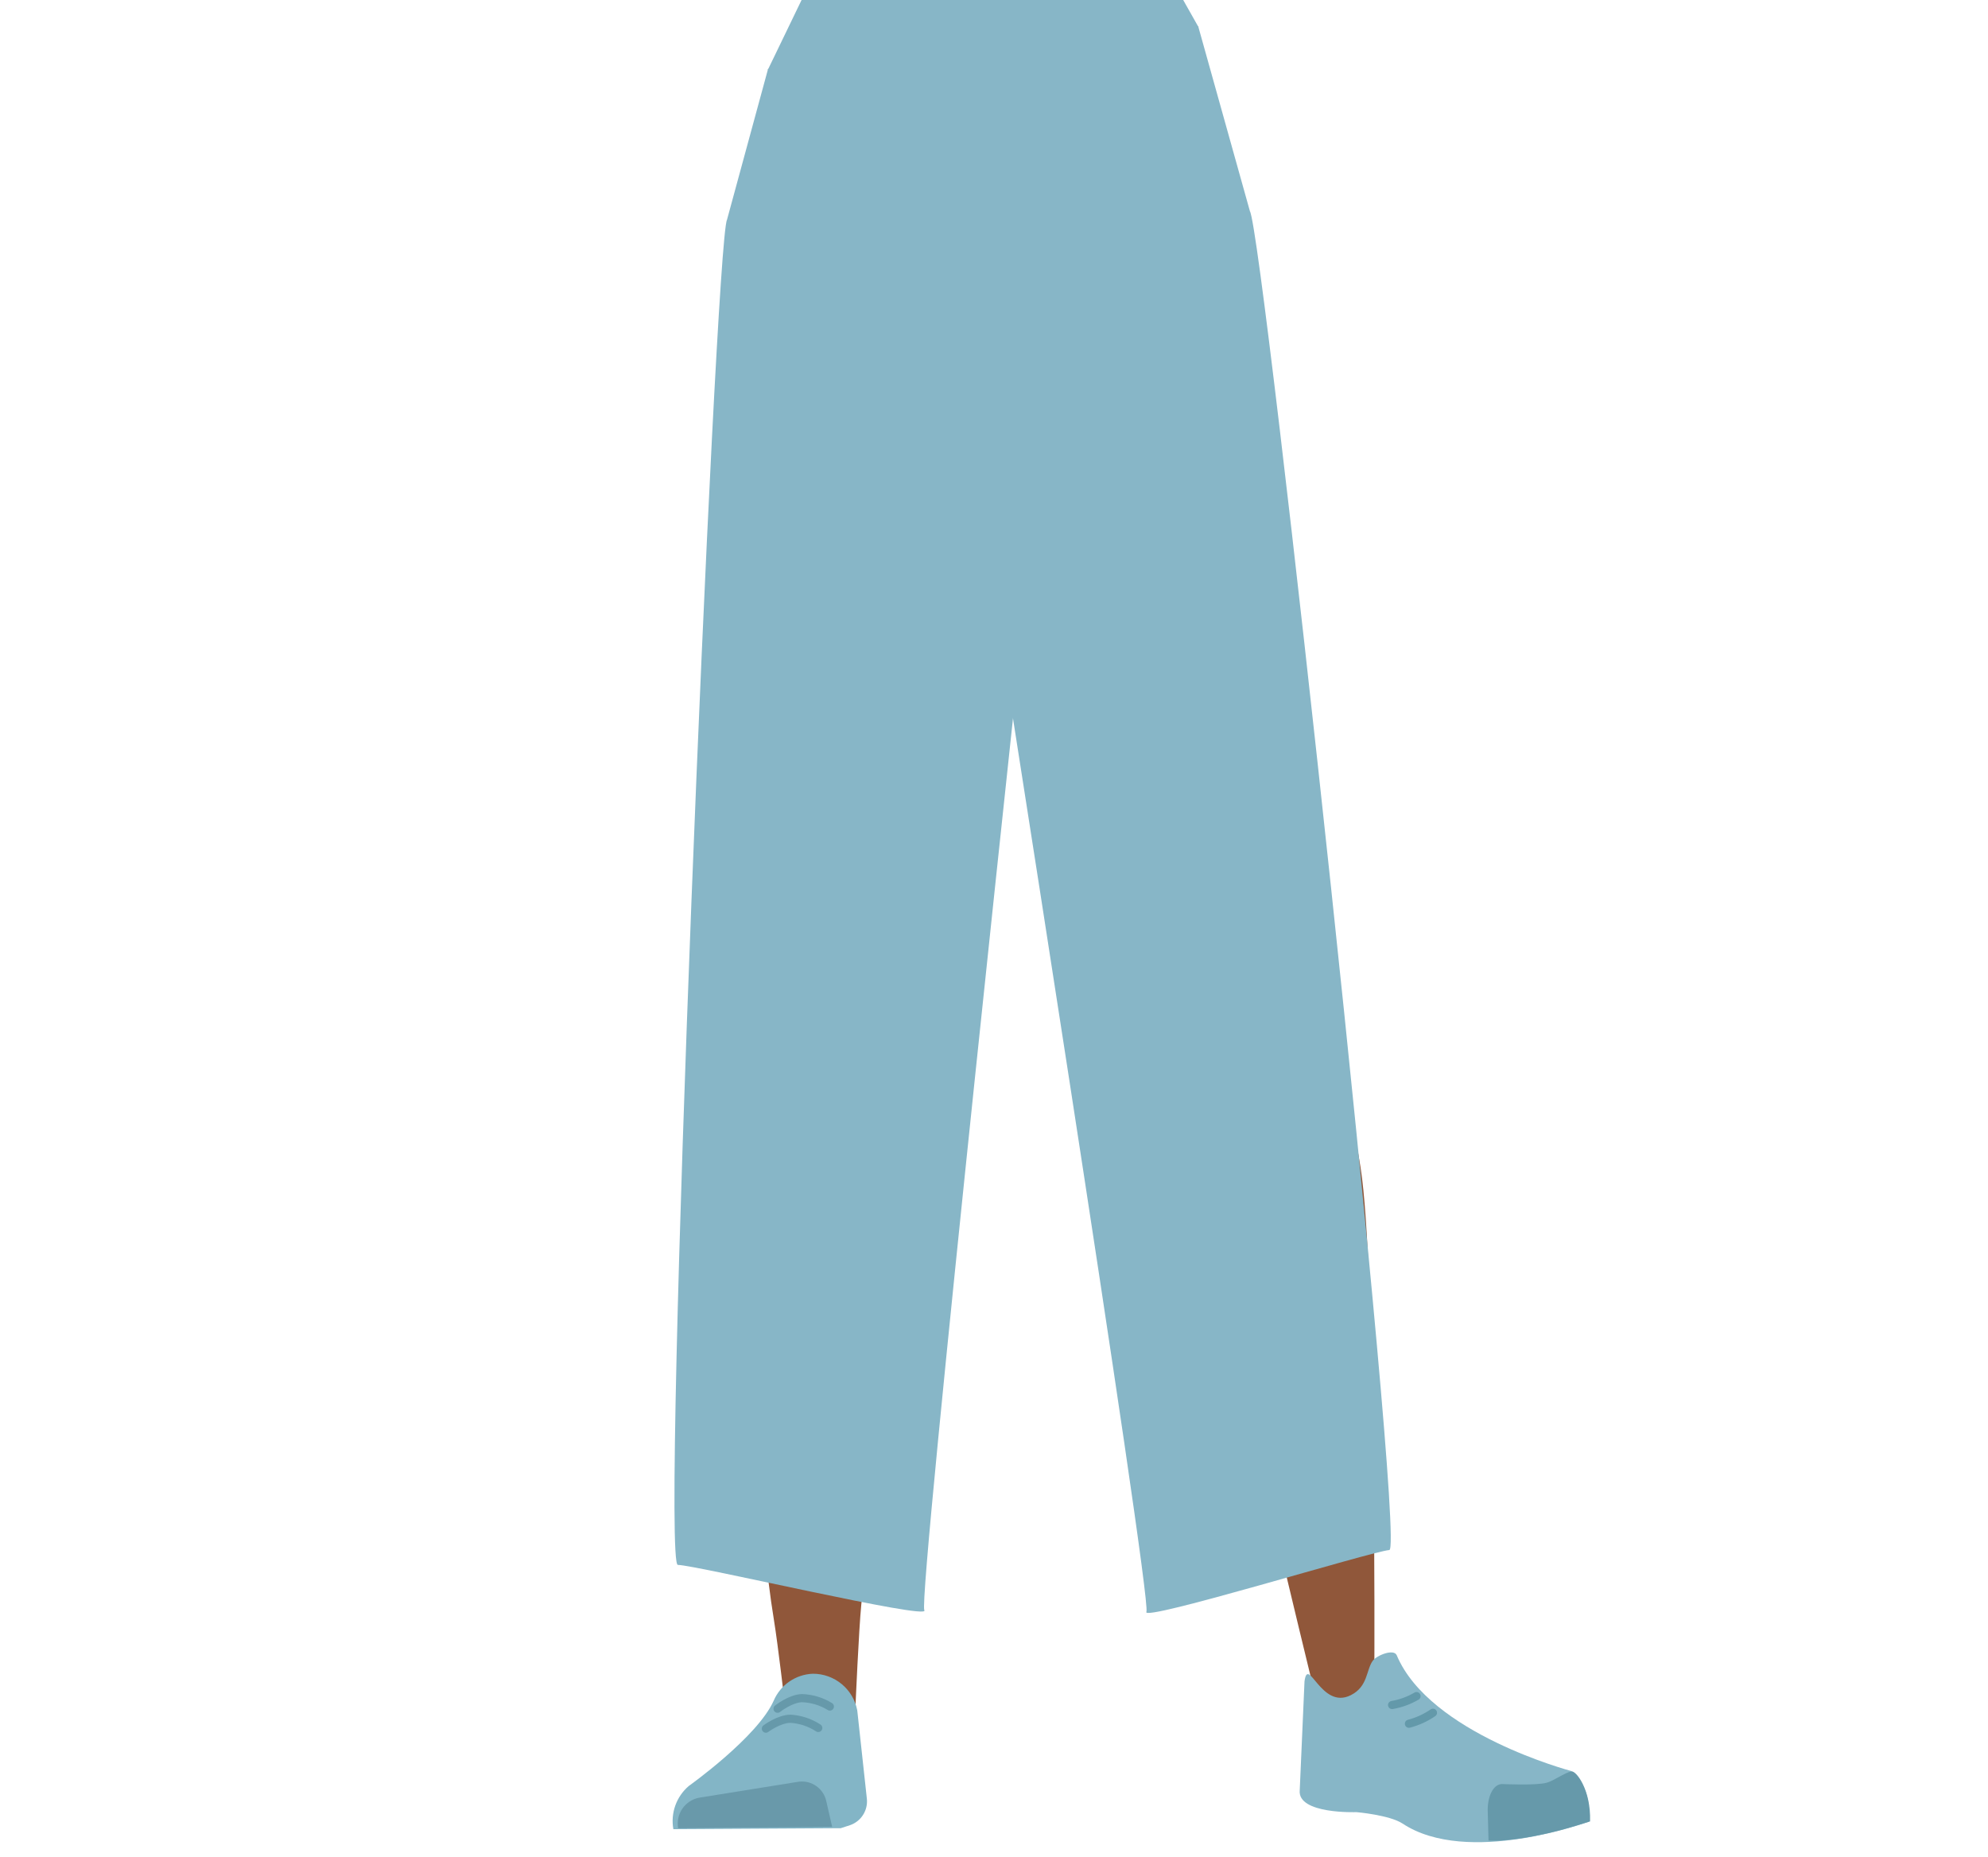
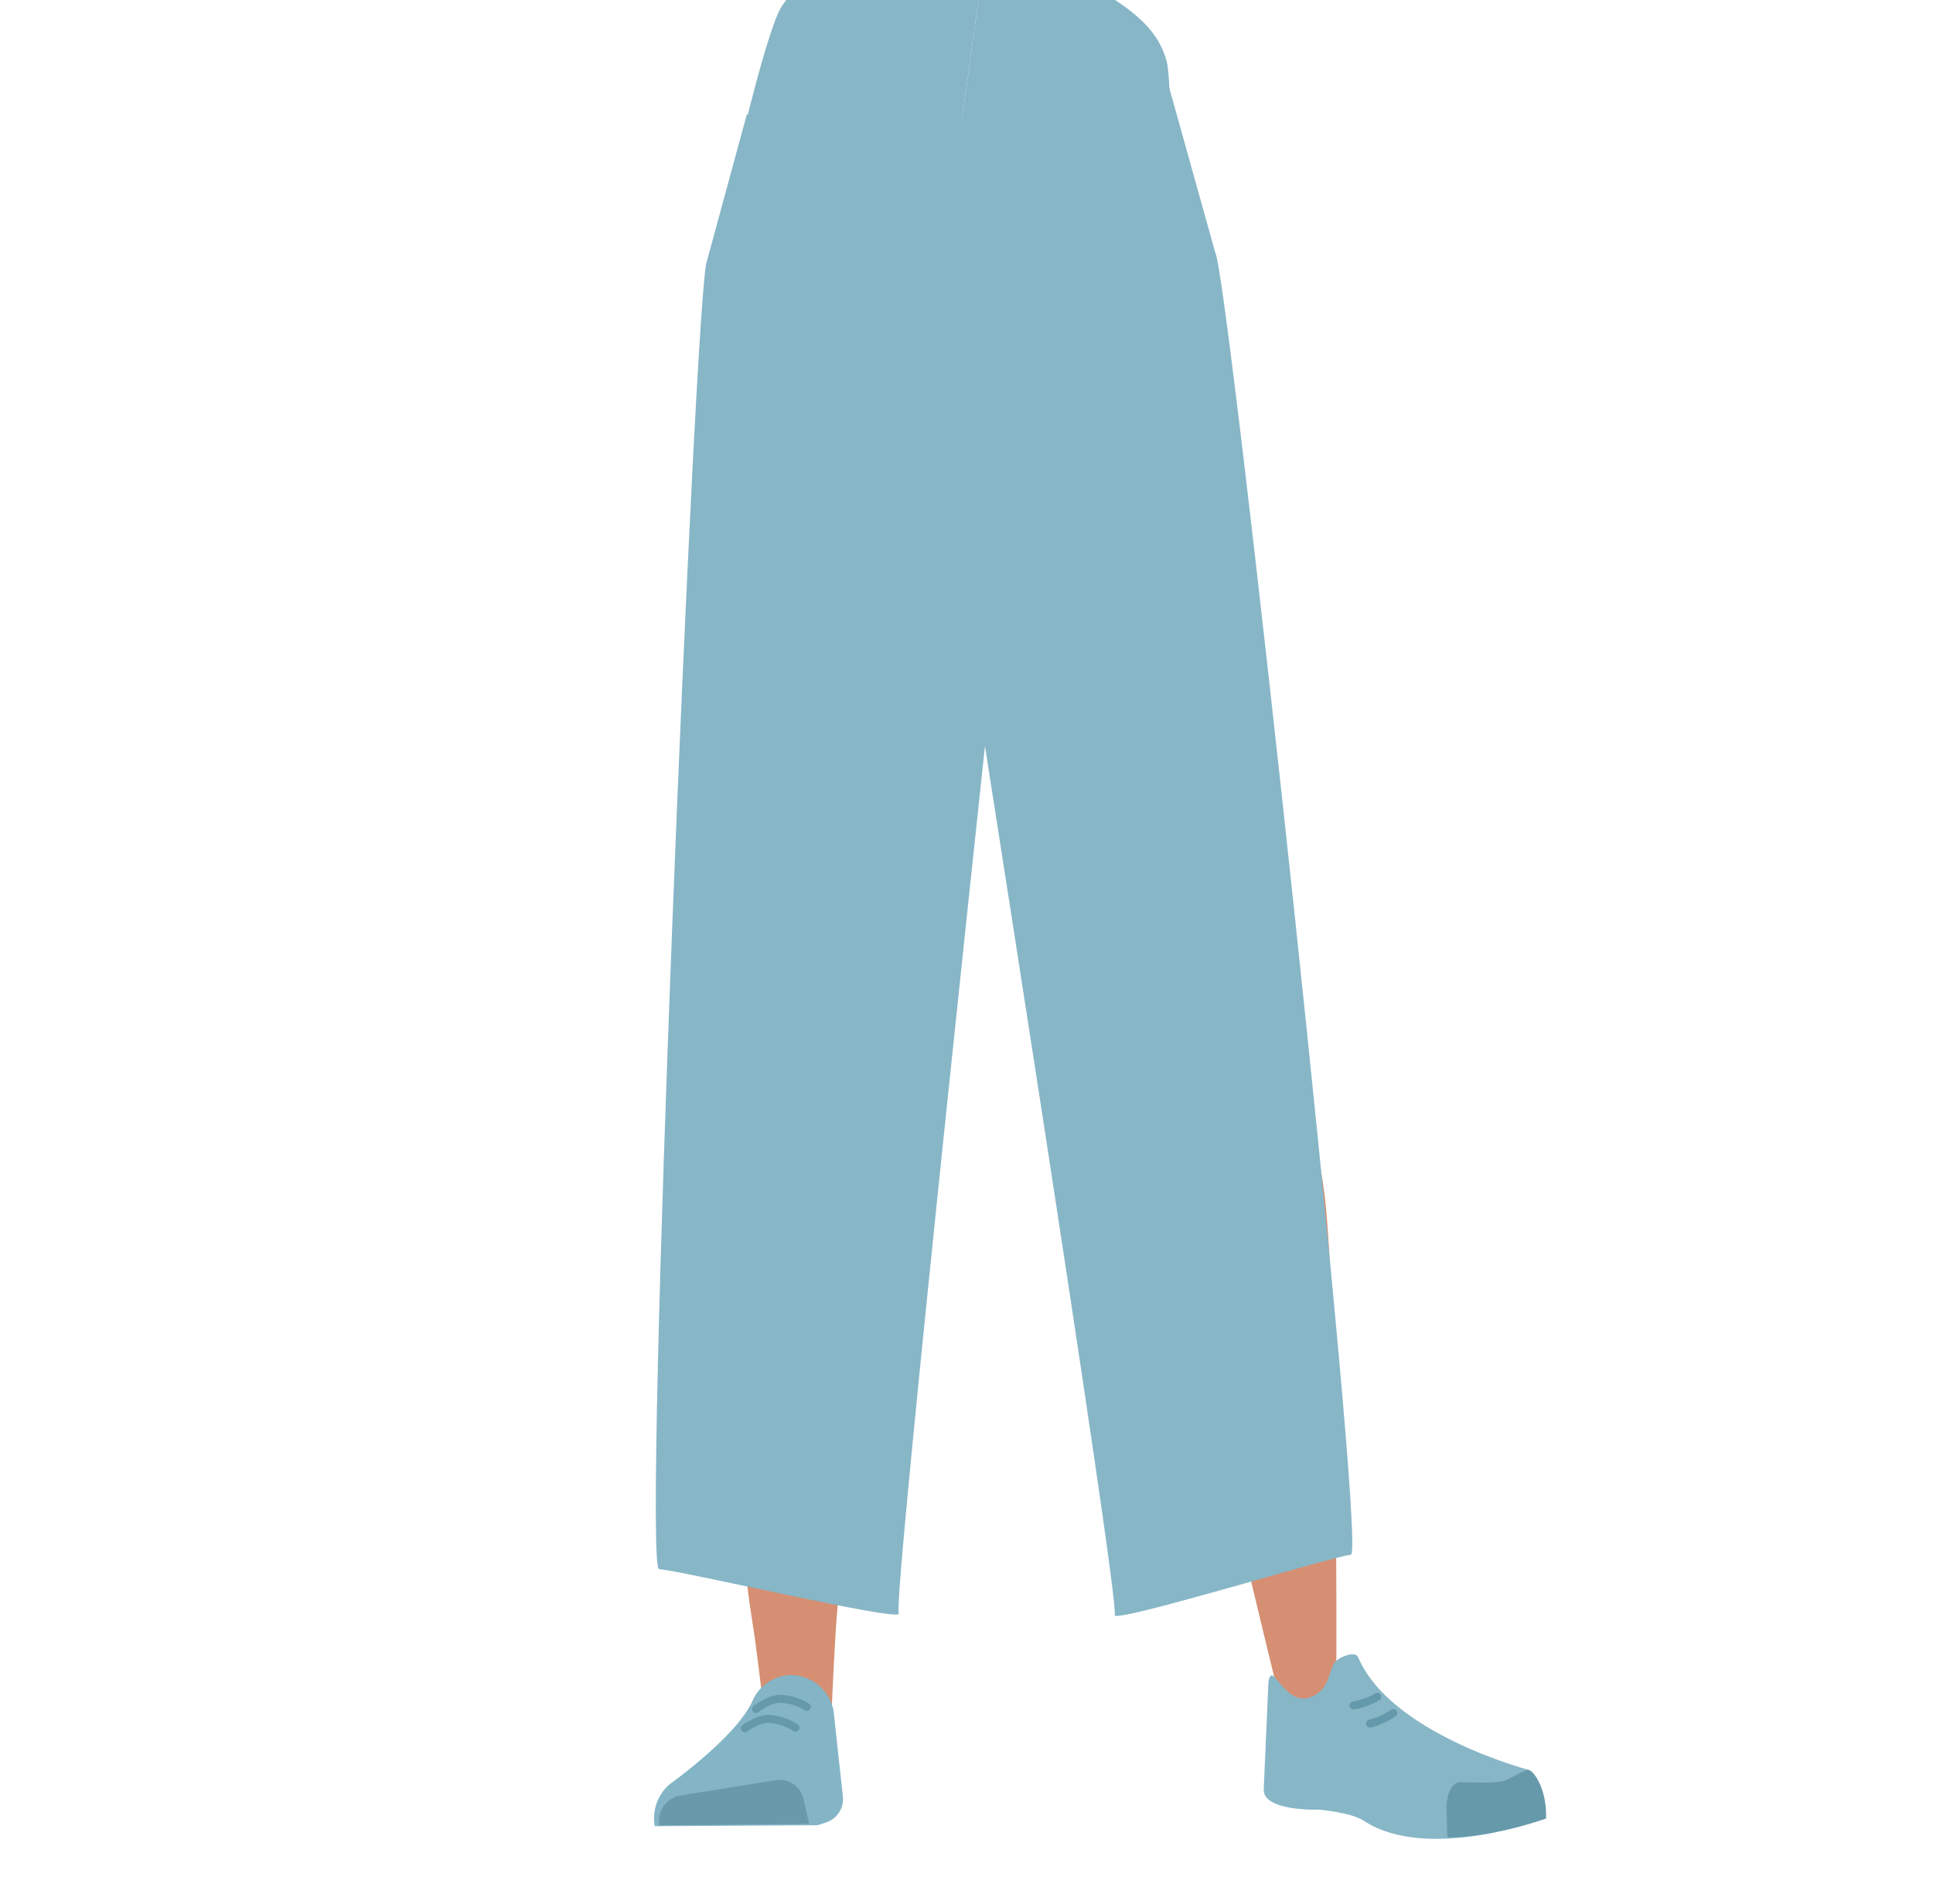
- <svg xmlns="http://www.w3.org/2000/svg" id="Calque_9" data-name="Calque 9" viewBox="0 0 488 455.71">
+ <svg xmlns="http://www.w3.org/2000/svg" id="Calque_9" data-name="Calque 9" viewBox="0 0 488 480.49">
  <defs>
-     <style>.cls-1,.cls-12,.cls-9{fill:none;}.cls-2{clip-path:url(#clip-path);}.cls-3{fill:#745c62;}.cls-4{clip-path:url(#clip-path-2);}.cls-5{fill:#5e6d70;}.cls-6{fill:#90573a;}.cls-7{fill:#83b5c6;}.cls-8{fill:#6999aa;}.cls-9{stroke:#69a;}.cls-12,.cls-9{stroke-linecap:round;stroke-miterlimit:10;stroke-width:2px;}.cls-10{fill:#87b6c7;}.cls-11{fill:#69a;}.cls-12{stroke:#6399aa;}</style>
+     <style>.cls-1,.cls-10,.cls-8{fill:none;}.cls-2{clip-path:url(#clip-path);}.cls-3{fill:#87b6c7;}.cls-4{clip-path:url(#clip-path-2);}.cls-5{fill:#d68f72;}.cls-6{fill:#83b5c6;}.cls-7{fill:#6999aa;}.cls-8{stroke:#69a;}.cls-10,.cls-8{stroke-linecap:round;stroke-miterlimit:10;stroke-width:2px;}.cls-9{fill:#69a;}.cls-10{stroke:#6399aa;}</style>
    <clipPath id="clip-path">
-       <polygon class="cls-1" points="244.13 -0.68 227.32 120.76 181.19 120.76 181.19 -0.68 244.13 -0.68" />
+       <polygon class="cls-1" points="248.8 -12.92 231.99 108.52 185.86 108.52 185.86 -12.92 248.8 -12.92" />
    </clipPath>
    <clipPath id="clip-path-2">
-       <polygon class="cls-1" points="244.13 -0.68 227.32 120.76 271.71 133.29 304.7 16.42 244.13 -0.68" />
+       <polygon class="cls-1" points="248.8 -12.92 231.99 108.52 276.39 121.05 309.38 4.17 248.8 -12.92" />
    </clipPath>
  </defs>
-   <g class="cls-2">
-     <path class="cls-3" d="M272.91,9.25c11.53,6.66,16.27,11.58,18.27,18.57,1.61,5.67.17,32.37-.5,38.49-1.57,14.38-29.89,39.93-42.26,50.46-12.59,10.71-5.66-3.47-20.8-3.68-17.06-.25-48.7-45.24-46.3-59.51,1-6.07,8.07-34.41,11.16-39.42C196.3,8,202.21,4.52,215.11,1.25A72.78,72.78,0,0,1,244,.37S259.71,1.63,272.91,9.25Z" />
+   <g id="_Répétition_miroir_" data-name="&lt;Répétition miroir&gt;">
+     <g class="cls-2">
+       <path class="cls-3" d="M277.58-3c11.53,6.66,16.28,11.58,18.27,18.58,1.62,5.66.18,32.37-.49,38.49-1.57,14.37-29.9,39.92-42.27,50.45-12.58,10.71-5.66-3.47-20.8-3.68-17-.24-48.69-45.24-46.3-59.5,1-6.08,8.08-34.41,11.17-39.42C201-4.27,206.88-7.72,219.79-11a72.61,72.61,0,0,1,28.86-.87S264.39-10.61,277.58-3Z" />
+     </g>
  </g>
-   <g class="cls-4">
-     <path class="cls-3" d="M213.74,1.06C200.83,4.33,194.92,7.78,191.11,14c-3.09,5-9,31.11-10,37.18-2.4,14.26,17.93,46.54,27,60,9.2,13.72,6.39-1.8,21,2.1,16.48,4.4,59.16-30.31,60.73-44.69.67-6.12,1.58-35.3,0-41-2-7-6.74-11.91-18.27-18.57A72.56,72.56,0,0,0,244,.37S228.5-2.69,213.74,1.06Z" />
+   <g id="_Répétition_miroir_2" data-name="&lt;Répétition miroir&gt;">
+     <g class="cls-4">
+       <path class="cls-3" d="M218.41-11.19c-12.9,3.28-18.81,6.73-22.63,12.91-3.09,5-9,31.11-10,37.18-2.39,14.27,17.93,46.55,27,60,9.2,13.72,6.39-1.8,21,2.11,16.48,4.4,59.15-30.32,60.72-44.69.67-6.12,1.58-35.31,0-41-2-7-6.74-11.92-18.27-18.58a72.72,72.72,0,0,0-27.55-8.68S233.18-14.93,218.41-11.19Z" />
+     </g>
  </g>
-   <path class="cls-5" d="M184.37,251.16c1.21,10.93,8.45,19.21,16.94,19.37h0c8.12.17,15.06-7.13,16.58-17.42,0,0,8.81-73.39,9-99.72,0-6.23-1.58-24.89-1.58-24.89L221.39,85s-2.75-20.48-19.52-23c-19.32-2.9-19.65,10.51-19.65,10.51s-6.18,69-6,90.9C176.46,183.59,184.37,251.16,184.37,251.16Z" />
-   <path class="cls-5" d="M322.24,243c.76,11-4.87,20.4-13.19,22.09h0c-8,1.62-16.1-4.32-19.44-14.17,0,0-21.83-70.61-26.76-96.48-1.16-6.12-2.91-24.77-2.91-24.77L256,86.23s-1-20.64,15.08-26.13c18.48-6.32,21.22,6.81,21.22,6.81s18.46,66.82,22.17,88.36C317.9,175.12,322.24,243,322.24,243Z" />
-   <path class="cls-6" d="M201.25,233.8c-9.22.2-14.6,5.29-16,13.44,0,0-1.46,36.39-1.7,51.72-.38,24.57,2.47,74.71,6.47,98.93.88,5.3,2.76,21.33,2.76,21.33a8.92,8.92,0,0,0,9,8h0a8.93,8.93,0,0,0,8.23-8.66s.8-18.53,1.41-24.68c2.22-22.27,9.49-66.55,10-89,.31-13.49-2.3-54.79-2.3-54.79-1-13.57-10-16.24-17.93-16.37Z" />
-   <path class="cls-6" d="M306.44,226.17c9.12-1.35,15.14,2.86,17.66,10.82,0,0,7.51,34.32,9.9,49.68,3.84,24.61,3.37,122,3.37,122,.07,4.89.24,11.39-4.22,11.92h0c-4.39.52-9.78-1.47-10.71-6.16,0,0-22.24-91-25.91-113.38-2.21-13.5-5.46-55.42-5.46-55.42-.91-13.8,7.6-18,15.37-19.44Z" />
-   <path class="cls-7" d="M199.53,410.81h0a10.91,10.91,0,0,0-9.62,6.64h0c-4,8.94-20.83,20.91-20.83,20.91a11.31,11.31,0,0,0-3.79,10.6h0l41.09-.24,2.31-.75a6.18,6.18,0,0,0,4.1-6.49l-2.36-21.7A11.07,11.07,0,0,0,199.53,410.81Z" />
-   <path class="cls-8" d="M166.47,448.74h0a6.47,6.47,0,0,1,5.13-7.5L196,437.32a6.13,6.13,0,0,1,6.86,4.9l1.41,6.16Z" />
-   <path class="cls-9" d="M190.87,419.4s3.17-2.52,6-2.6a14,14,0,0,1,6.84,2.06" />
-   <path class="cls-9" d="M188,424.29s3.23-2.43,6.07-2.43a14,14,0,0,1,6.79,2.26" />
-   <path class="cls-10" d="M331.57,416.08c4.24-2.12,3.75-6.11,5.38-8.42,1-1.39,5.21-3.05,5.91-1.38,8.1,19.24,42.79,28.39,42.79,28.39,3.78,3.11,4.8,7.63,4.32,12.46h0s-29.75,11-45.67.46c-3.19-2.11-11.33-2.81-11.33-2.81s-14.52.55-13.92-5.37l1.17-26.72C321.11,406.22,324.29,419.73,331.57,416.08Z" />
-   <path class="cls-11" d="M390.32,447.06c.23-7.83-3.45-12.53-4.61-12.28-1.69.37-4.32,2.31-6,2.77-2.65.74-10.82.34-10.82.34-2.09-.16-3.7,2.6-3.7,6.36l.2,7.49s5,.6,16.63-2.28C384,449,390.32,447.06,390.32,447.06Z" />
-   <path class="cls-12" d="M347.72,416.3a17.72,17.72,0,0,1-6,2.19" />
-   <path class="cls-12" d="M351.75,420.39a18.65,18.65,0,0,1-5.9,2.69" />
-   <path class="cls-10" d="M178.46,53.94c-2.9,5.3-16.33,330.16-12.07,330.16s62.22,13.69,60.51,11.13,26.18-260,26.18-260L244,7.34s-56.86,8.29-55.53,9.82Z" />
-   <path class="cls-10" d="M306.82,51.84c3.25,5.09,38.48,328.32,34.22,328.61s-61.16,17.83-59.63,15.16-38.85-258.07-38.85-258.07l-.05-131s52.9-1.48,51.68.14Z" />
-   <polygon class="cls-10" points="294.19 6.63 188.47 17.16 204.51 -16.02 281.39 -16.02 294.19 6.63" />
+   <path class="cls-3" d="M184.37,263.14c1.21,10.94,8.45,19.21,16.94,19.38h0c8.12.16,15.06-7.14,16.58-17.43,0,0,8.81-73.39,9-99.72,0-6.23-1.58-24.89-1.58-24.89L221.39,97s-2.75-20.48-19.52-23c-19.32-2.9-19.65,10.51-19.65,10.51s-6.18,69-6,90.9C176.46,195.57,184.37,263.14,184.37,263.14Z" />
+   <path class="cls-3" d="M322.24,255c.76,11-4.87,20.41-13.19,22.1h0c-8,1.61-16.1-4.33-19.44-14.18,0,0-21.83-70.61-26.76-96.48-1.16-6.12-2.91-24.77-2.91-24.77L256,98.21s-1-20.64,15.08-26.13c18.48-6.32,21.22,6.81,21.22,6.81s18.46,66.82,22.17,88.36C317.9,187.1,322.24,255,322.24,255Z" />
+   <path class="cls-5" d="M201.25,245.78c-9.22.21-14.6,5.29-16,13.45,0,0-1.46,36.38-1.7,51.71-.38,24.57,2.47,74.71,6.47,98.93.88,5.3,2.76,21.33,2.76,21.33a8.92,8.92,0,0,0,9,8h0a8.92,8.92,0,0,0,8.23-8.66s.8-18.53,1.41-24.68c2.22-22.27,9.49-66.55,10-89,.31-13.48-2.3-54.79-2.3-54.79-1-13.57-10-16.24-17.93-16.37Z" />
+   <path class="cls-5" d="M306.44,238.15c9.12-1.34,15.14,2.86,17.66,10.82,0,0,7.51,34.32,9.9,49.68,3.84,24.61,3.37,122,3.37,122,.07,4.89.24,11.39-4.22,11.92h0c-4.39.52-9.78-1.47-10.71-6.15,0,0-22.24-91-25.91-113.39-2.21-13.5-5.46-55.42-5.46-55.42-.91-13.8,7.6-18,15.37-19.44Z" />
+   <path class="cls-6" d="M199.53,422.79h0a10.91,10.91,0,0,0-9.62,6.64h0c-4,8.94-20.83,20.91-20.83,20.91a11.33,11.33,0,0,0-3.79,10.6h0l41.09-.24,2.31-.74a6.2,6.2,0,0,0,4.1-6.5l-2.36-21.7A11.08,11.08,0,0,0,199.53,422.79Z" />
+   <path class="cls-7" d="M166.47,460.72h0a6.47,6.47,0,0,1,5.13-7.5L196,449.3a6.13,6.13,0,0,1,6.86,4.9l1.41,6.16Z" />
+   <path class="cls-8" d="M190.87,431.38s3.17-2.52,6-2.6a14,14,0,0,1,6.84,2.06" />
+   <path class="cls-8" d="M188,436.27s3.23-2.43,6.07-2.43a14,14,0,0,1,6.79,2.26" />
+   <path class="cls-3" d="M331.57,428.07c4.24-2.13,3.75-6.12,5.38-8.42,1-1.4,5.21-3.06,5.91-1.39,8.1,19.24,42.79,28.39,42.79,28.39,3.78,3.11,4.8,7.64,4.32,12.46h0s-29.75,11-45.67.46c-3.19-2.11-11.33-2.81-11.33-2.81s-14.52.56-13.92-5.37l1.17-26.72C321.11,418.2,324.29,431.71,331.57,428.07Z" />
+   <path class="cls-9" d="M390.32,459c.23-7.83-3.45-12.53-4.61-12.28-1.69.37-4.32,2.31-6,2.77-2.65.75-10.82.34-10.82.34-2.09-.16-3.7,2.6-3.7,6.36l.2,7.49s5,.6,16.63-2.28C384,461,390.32,459,390.32,459Z" />
+   <path class="cls-10" d="M347.72,428.28a17.72,17.72,0,0,1-6,2.19" />
+   <path class="cls-10" d="M351.75,432.37a18.41,18.41,0,0,1-5.9,2.69" />
+   <path class="cls-3" d="M178.46,65.92c-2.9,5.3-16.33,330.17-12.07,330.17s62.22,13.68,60.51,11.12,26.18-260,26.18-260L242.26,27.74s-55.12-.13-53.79,1.4Z" />
+   <path class="cls-3" d="M306.82,63.82c3.25,5.1,38.48,328.32,34.22,328.61s-61.16,17.83-59.63,15.16-38.85-258.07-38.85-258.07L240.6,30s54.81-13,53.59-11.4Z" />
</svg>
